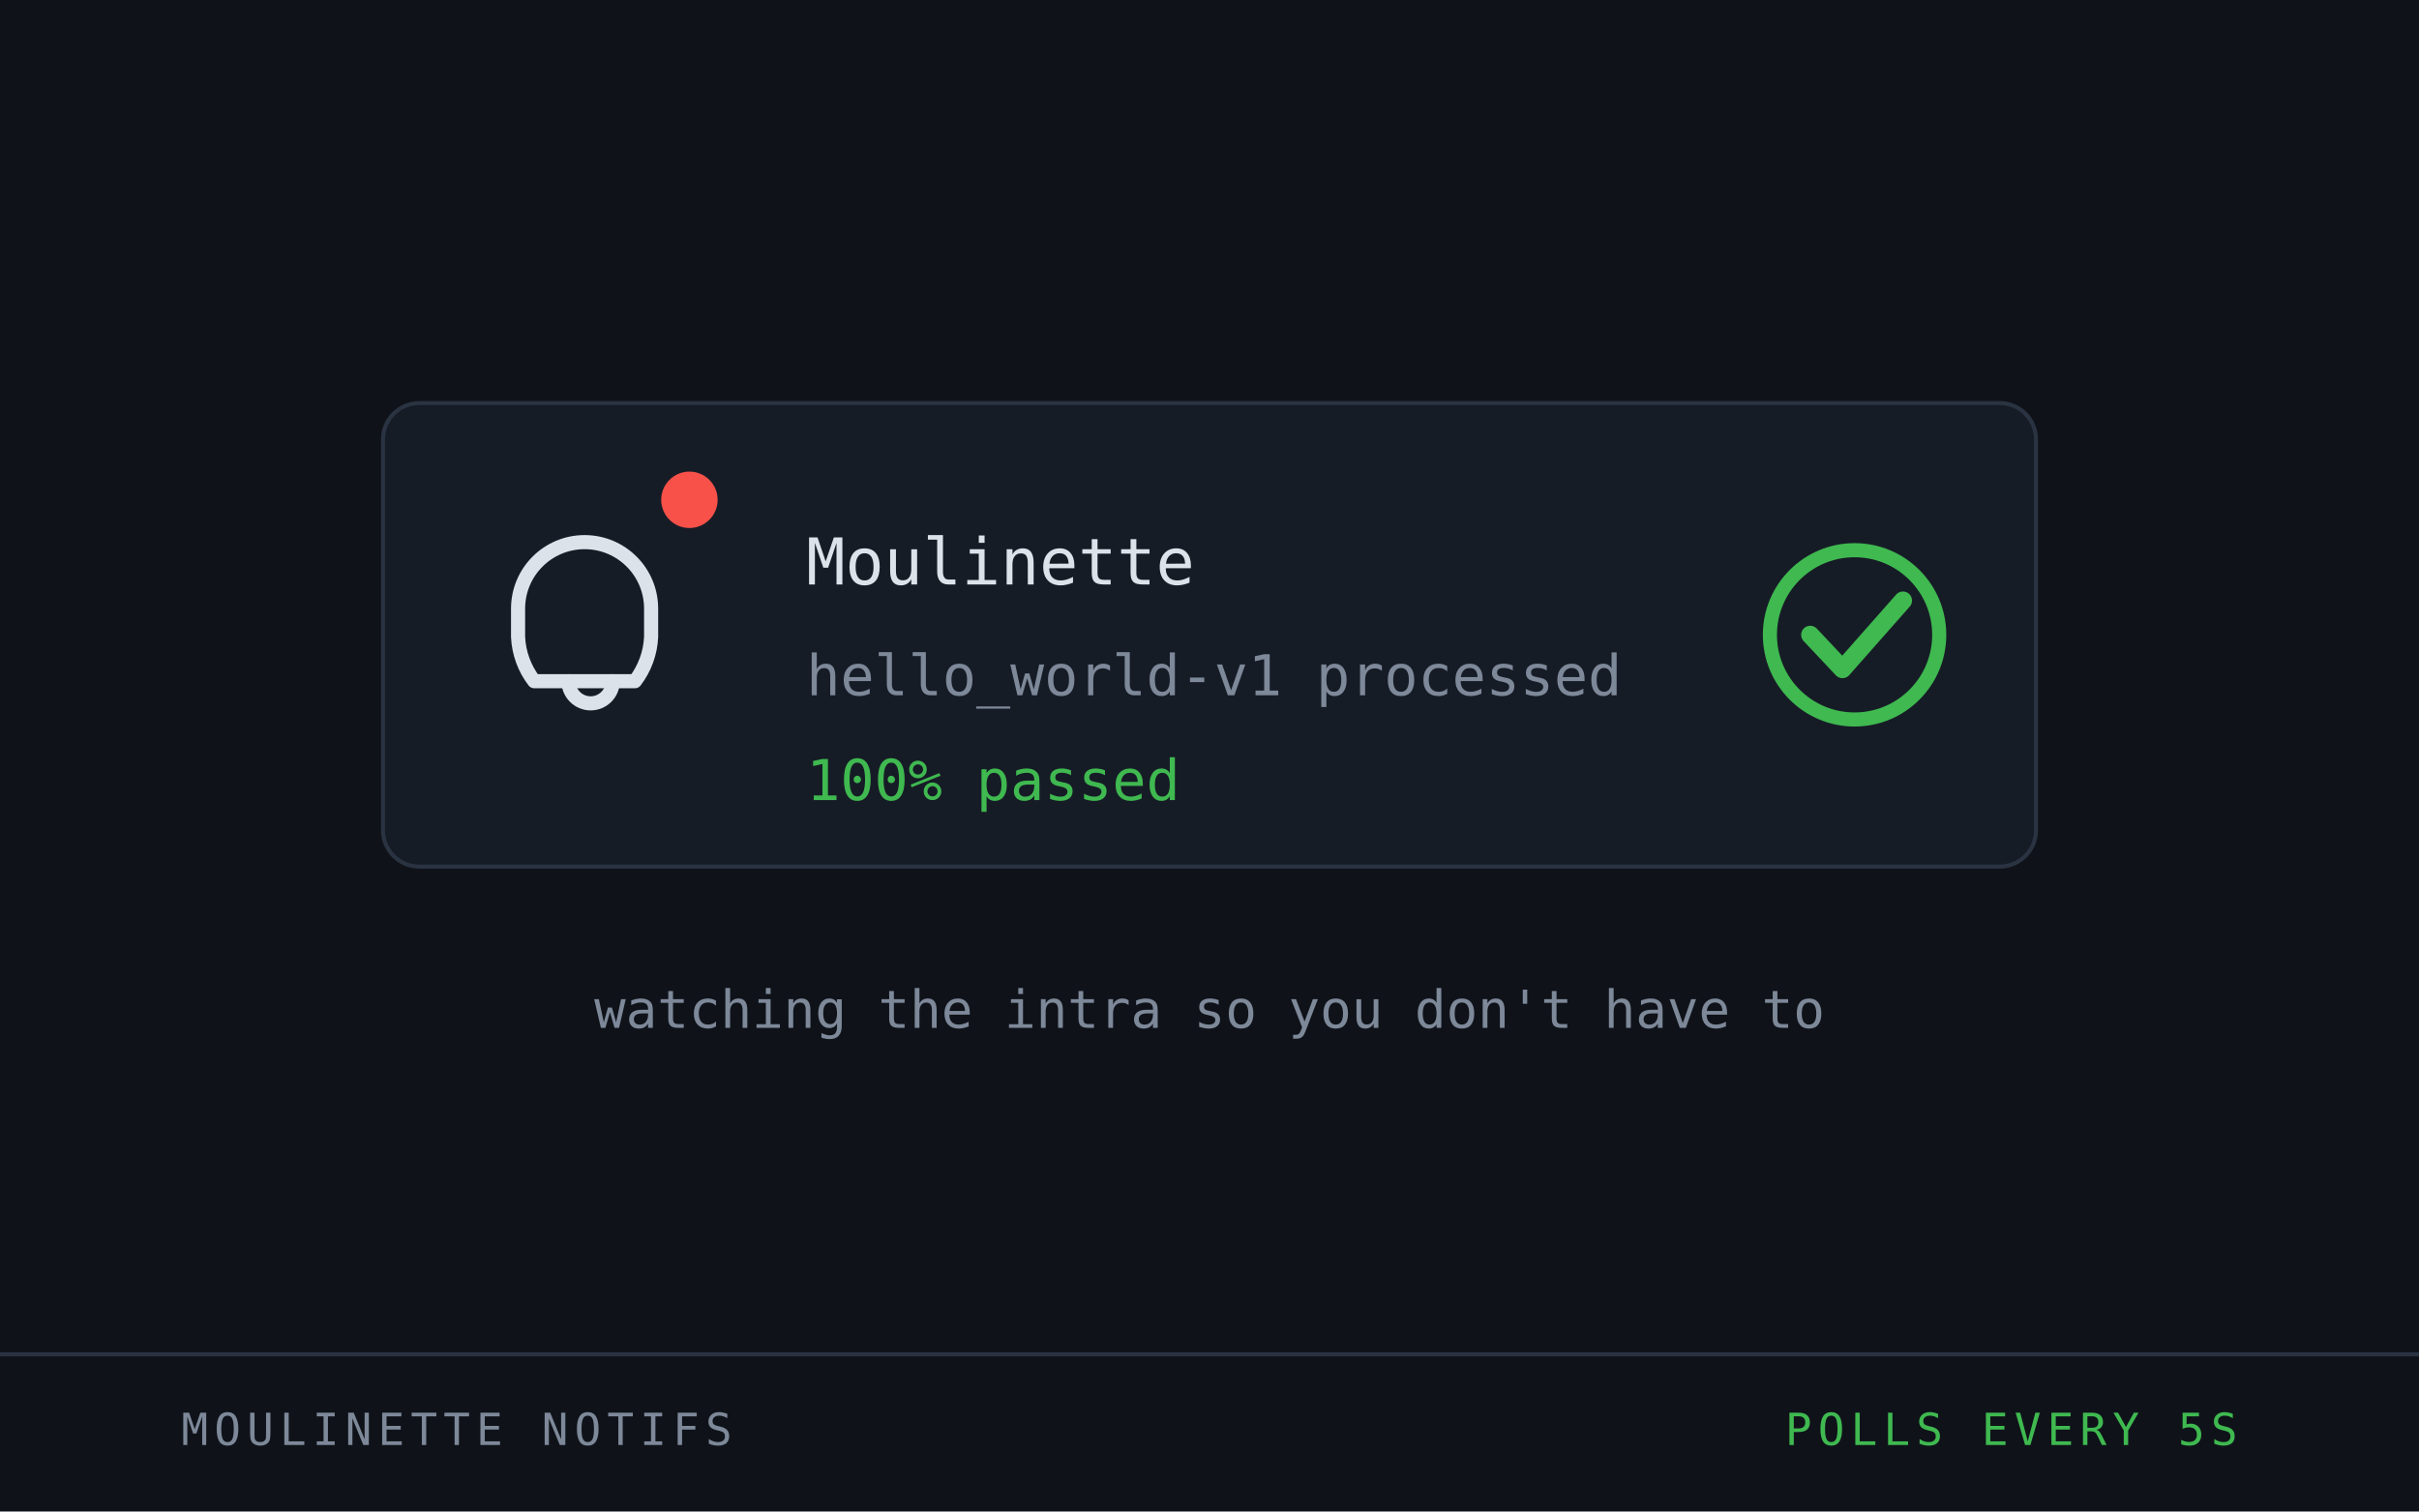
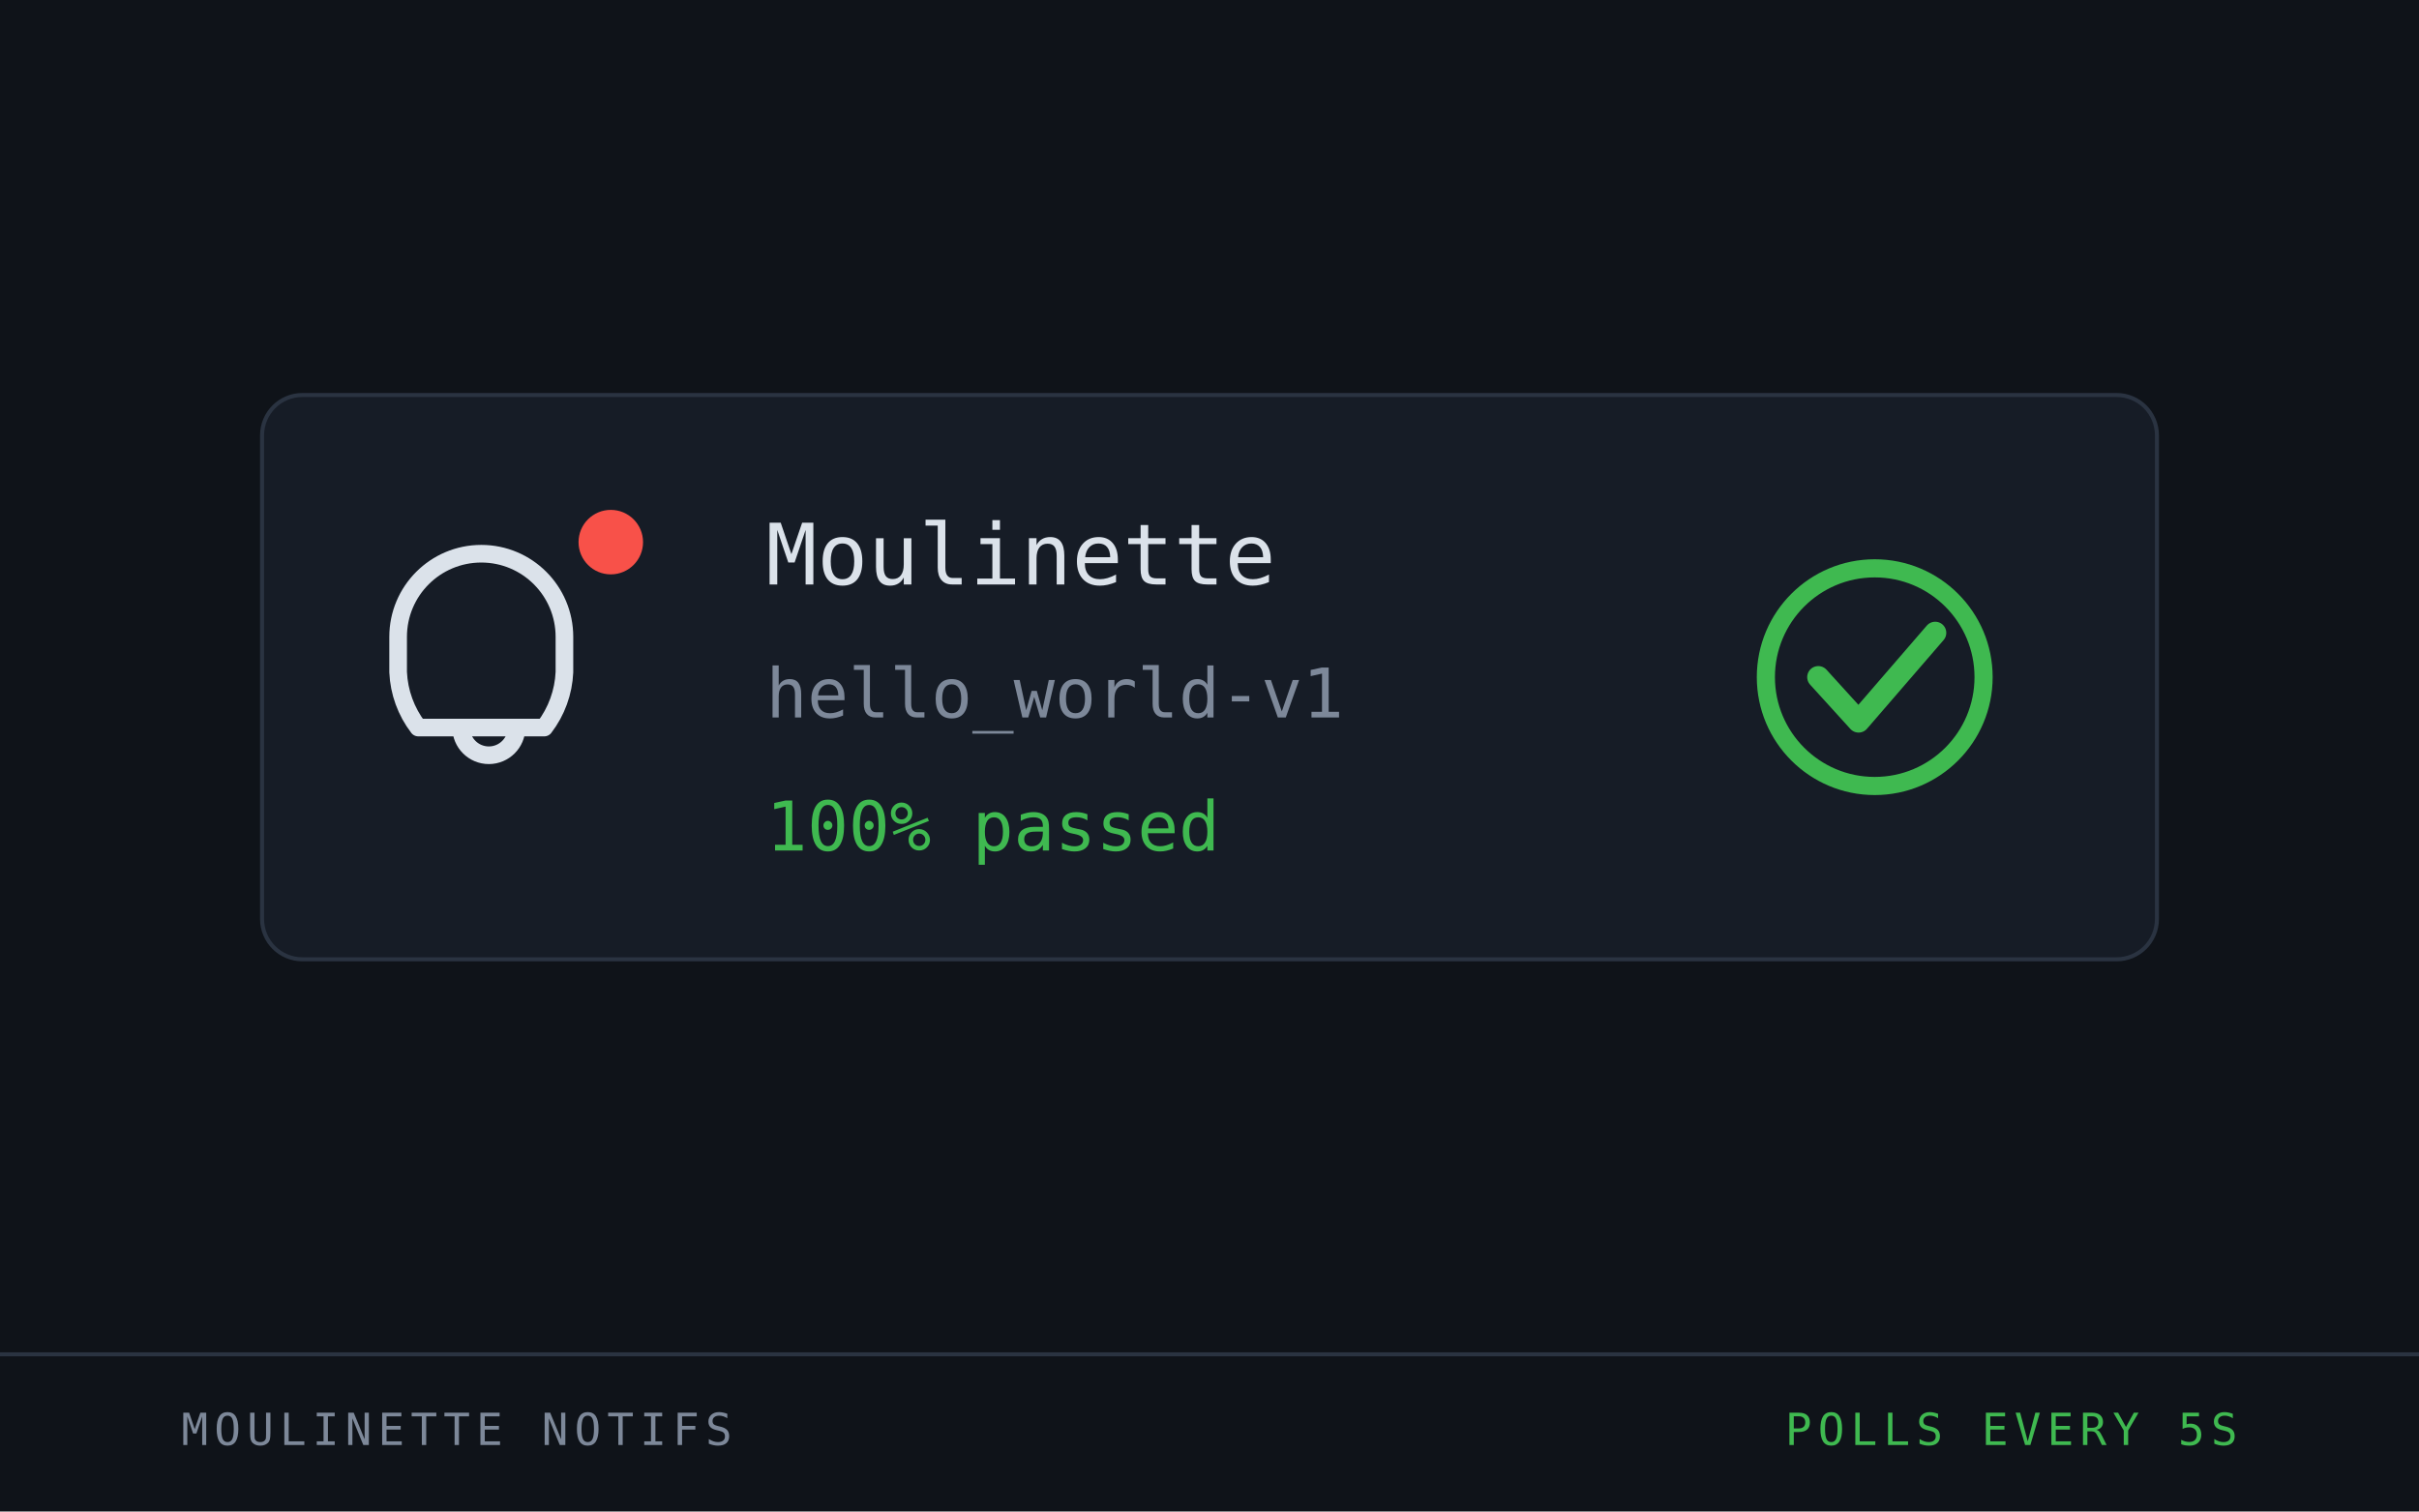
<svg xmlns="http://www.w3.org/2000/svg" width="1200" height="750" viewBox="0 0 1200 750" font-family="ui-monospace,'SF Mono',Menlo,Consolas,monospace">
  <rect width="1200" height="750" fill="#0f1319" />
-   <rect x="190" y="200" width="820" height="230" rx="18" fill="#161c26" stroke="#2a3341" stroke-width="2" />
-   <g transform="translate(255,270)" stroke="#dbe2ea" stroke-width="7" fill="none" stroke-linecap="round" stroke-linejoin="round">
+   <rect x="130" y="196" width="940" height="280" rx="20" fill="#161c26" stroke="#2a3341" stroke-width="2" />
+   <g transform="translate(195,276) scale(1.25)" stroke="#dbe2ea" stroke-width="7" fill="none" stroke-linecap="round" stroke-linejoin="round">
    <path d="M55 78 a 39 39 0 0 0 8 -22 v -14 a 33 33 0 1 0 -66 0 v 14 a 39 39 0 0 0 8 22 z" transform="translate(5,-10)" />
    <path d="M22 78 a 11 11 0 0 0 22 0" transform="translate(5,-10)" />
  </g>
-   <circle cx="342" cy="248" r="14" fill="#f85149" />
-   <text x="400" y="290" font-size="32" fill="#dbe2ea">Moulinette</text>
-   <text x="400" y="345" font-size="28" fill="#7d8899">hello_world-v1 processed</text>
-   <text x="400" y="397" font-size="28" fill="#3fb950">100% passed</text>
-   <circle cx="920" cy="315" r="42" fill="none" stroke="#3fb950" stroke-width="7" />
-   <path d="M898 315 l16 17 l30 -34" fill="none" stroke="#3fb950" stroke-width="9" stroke-linecap="round" stroke-linejoin="round" />
-   <text x="600" y="510" font-size="26" fill="#7d8899" text-anchor="middle">watching the intra so you don't have to</text>
+   <circle cx="303" cy="269" r="16" fill="#f85149" />
+   <text x="380" y="290" font-size="42" fill="#dbe2ea">Moulinette</text>
+   <text x="380" y="356" font-size="34" fill="#7d8899">hello_world-v1</text>
+   <text x="380" y="422" font-size="34" fill="#3fb950">100% passed</text>
+   <circle cx="930" cy="336" r="54" fill="none" stroke="#3fb950" stroke-width="9" />
+   <path d="M902 336 l20 22 l38 -44" fill="none" stroke="#3fb950" stroke-width="11" stroke-linecap="round" stroke-linejoin="round" />
  <line x1="0" y1="672" x2="1200" y2="672" stroke="#2a3341" stroke-width="2" />
  <text x="90" y="717" font-size="22" letter-spacing="3" fill="#7d8899">MOULINETTE NOTIFS</text>
  <text x="1110" y="717" font-size="22" letter-spacing="3" fill="#3fb950" text-anchor="end">POLLS EVERY 5S</text>
</svg>
